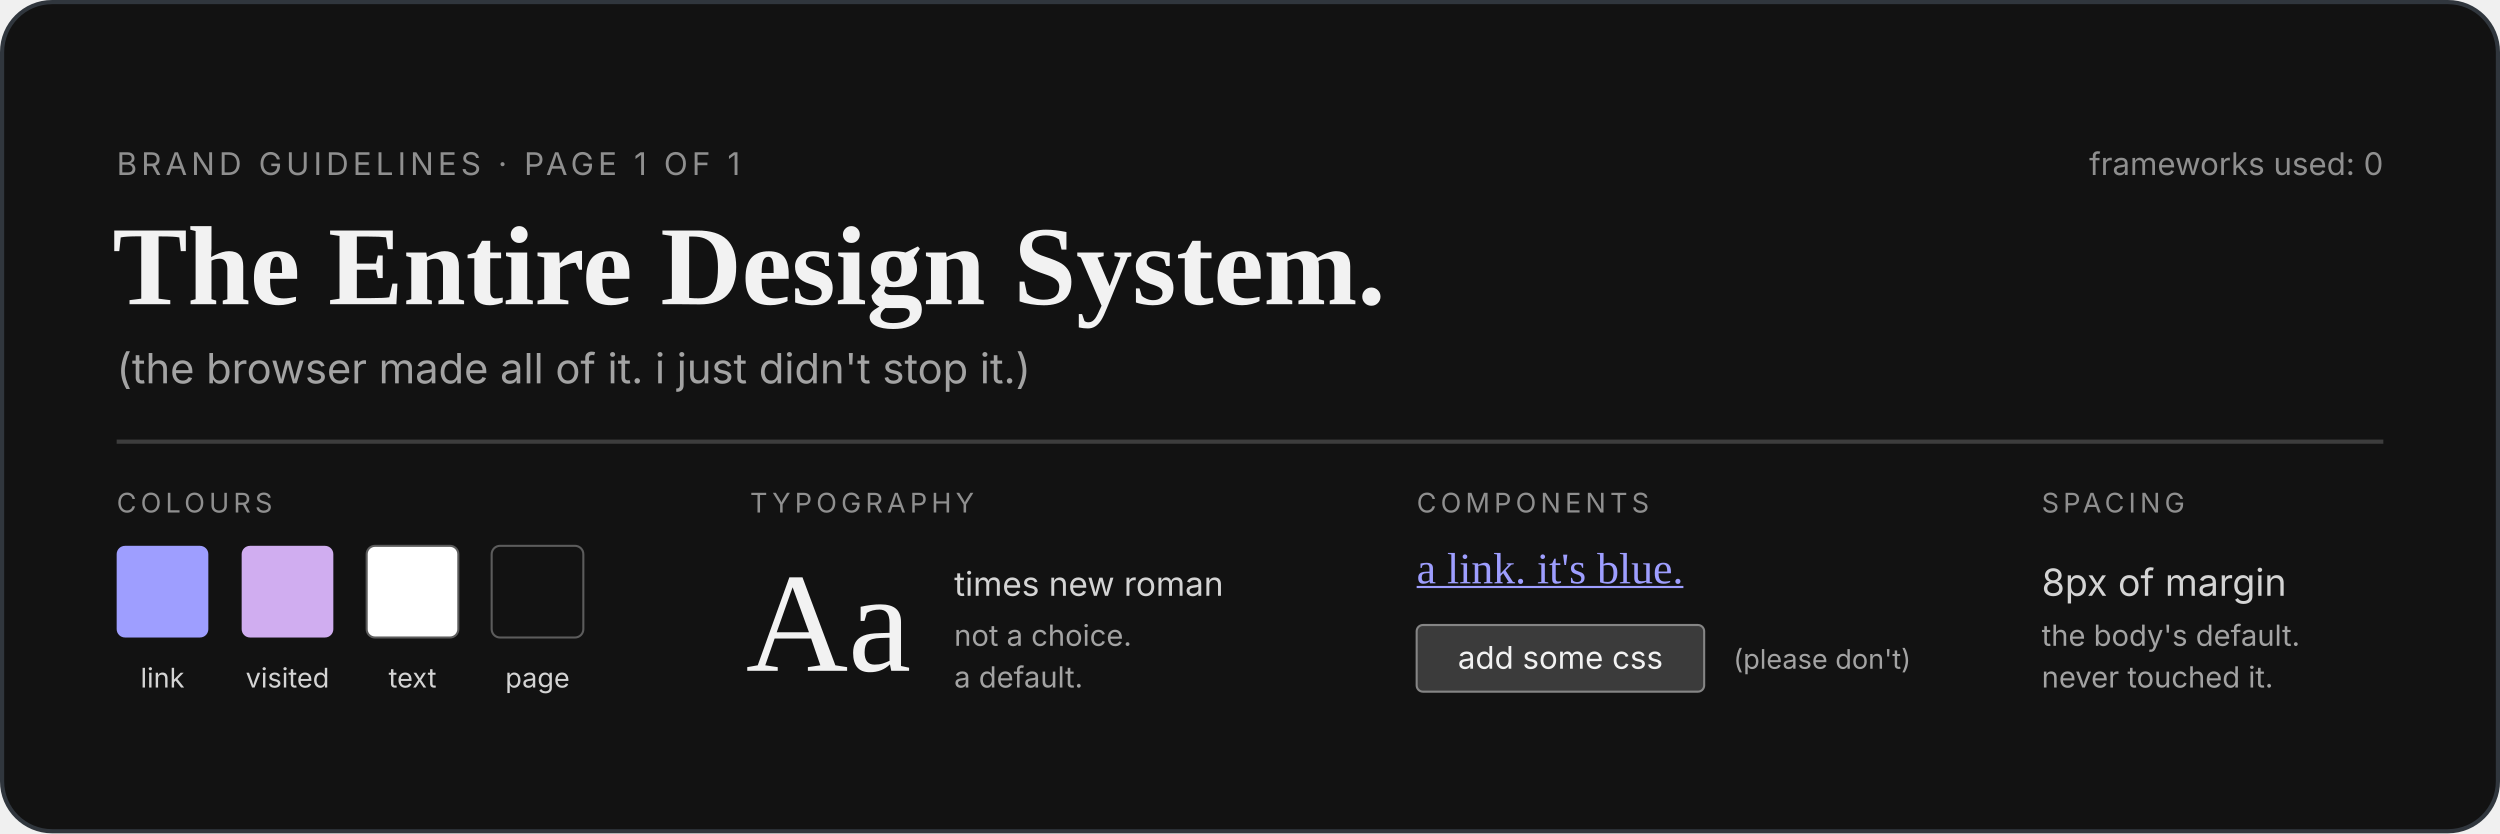
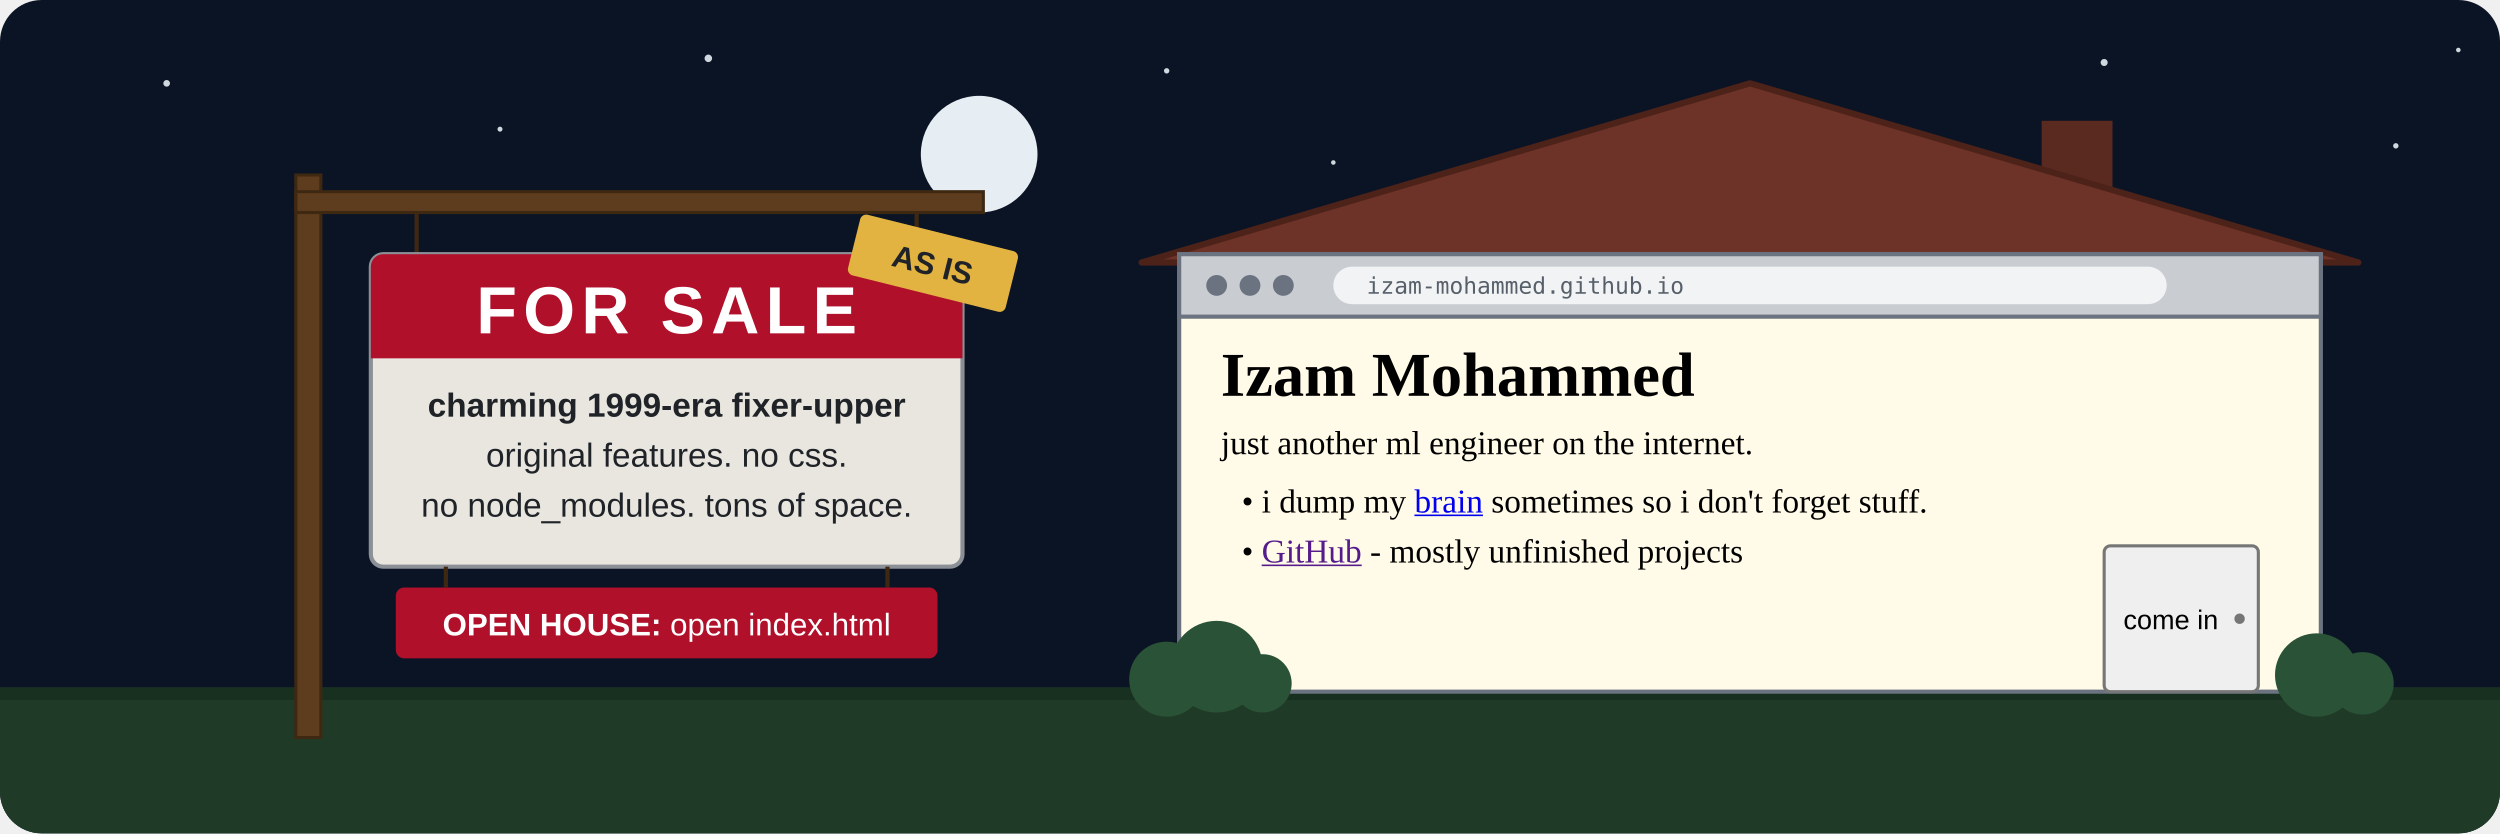
<svg xmlns="http://www.w3.org/2000/svg" viewBox="0 0 1200 400" width="1200" height="400" role="img" aria-labelledby="t d">
-   <rect x="1" y="1" width="1198" height="398" rx="24" fill="#121212" stroke="#30363d" stroke-width="2" />
-   <g font-family="system-ui, -apple-system, 'Segoe UI', sans-serif">
-     <text x="56" y="84" font-size="15" letter-spacing="2" fill="#8f8f8f">BRAND GUIDELINES · PAGE 1 OF 1</text>
-     <text x="1144" y="84" font-size="15" text-anchor="end" fill="#8f8f8f">frameworks used: 0</text>
-     <text x="54" y="146" font-family="'Times New Roman', Times, serif" font-size="54" font-weight="700" fill="#f2f2f2">The Entire Design System.</text>
-     <text x="56" y="184" font-size="20" fill="#a3a3a3">(the browser made all of it. i just didn't stop it.)</text>
-     <line x1="56" y1="212" x2="1144" y2="212" stroke="#3d3d3d" stroke-width="2" />
-     <text x="56" y="246" font-size="13" letter-spacing="2" fill="#8f8f8f">COLOURS</text>
-     <rect x="56" y="262" width="44" height="44" rx="4" fill="#9e9eff" />
-     <rect x="116" y="262" width="44" height="44" rx="4" fill="#d0adf0" />
-     <rect x="176" y="262" width="44" height="44" rx="4" fill="#ffffff" stroke="#5c5c5c" />
-     <rect x="236" y="262" width="44" height="44" rx="4" fill="#121212" stroke="#5c5c5c" />
-     <g font-size="13" text-anchor="middle" fill="#d4d4d4">
-       <text x="78" y="330">link</text>
-       <text x="138" y="330">visited</text>
-       <text x="198" y="330">text</text>
-       <text x="258" y="330">page</text>
+   <defs>
+     <clipPath id="frame">
+       <rect width="1200" height="400" rx="20" />
+     </clipPath>
+   </defs>
+   <g clip-path="url(#frame)">
+     <rect width="1200" height="400" fill="#0b1424" />
+     <circle cx="470" cy="74" r="28" fill="#e6edf3" />
+     <g fill="#ffffff" fill-opacity="0">
+       <path d="M290 70 a18 18 0 0 1 30 -12 a24 24 0 0 1 44 6 a16 16 0 0 1 4 30 h-74 a12 12 0 0 1 -4 -24z" />
+       <path d="M1110 54 a14 14 0 0 1 24 -9 a19 19 0 0 1 34 5 a12 12 0 0 1 3 23 h-58 a10 10 0 0 1 -3 -19z" />
    </g>
-     <text x="360" y="246" font-size="13" letter-spacing="2" fill="#8f8f8f">TYPOGRAPHY</text>
-     <text x="358" y="322" font-family="'Times New Roman', Times, serif" font-size="68" fill="#f2f2f2">Aa</text>
-     <text x="458" y="286" font-size="16" fill="#d4d4d4">times new roman</text>
-     <text x="458" y="310" font-size="14" fill="#a3a3a3">not a choice.</text>
-     <text x="458" y="330" font-size="14" fill="#a3a3a3">a default.</text>
-     <text x="680" y="246" font-size="13" letter-spacing="2" fill="#8f8f8f">COMPONENTS</text>
-     <text x="680" y="280" font-family="'Times New Roman', Times, serif" font-size="21" text-decoration="underline" fill="#9e9eff">a link. it's blue.</text>
-     <rect x="680" y="300" width="138" height="32" rx="3" fill="#3b3b3b" stroke="#858585" />
-     <text x="749" y="321" font-size="15" text-anchor="middle" fill="#f2f2f2">add some css</text>
-     <text x="832" y="321" font-size="13" fill="#a3a3a3">(please don't)</text>
-     <text x="980" y="246" font-size="13" letter-spacing="2" fill="#8f8f8f">SPACING</text>
-     <text x="980" y="286" font-size="18" fill="#d4d4d4">8px of margin</text>
-     <text x="980" y="310" font-size="14" fill="#a3a3a3">the body's default.</text>
-     <text x="980" y="330" font-size="14" fill="#a3a3a3">never touched it.</text>
+     <g fill="#e6edf3" fill-opacity="0.9">
+       <circle cx="80" cy="40" r="1.6" />
+       <circle cx="240" cy="62" r="1.2" />
+       <circle cx="340" cy="28" r="1.8" />
+       <circle cx="560" cy="34" r="1.3" />
+       <circle cx="640" cy="78" r="1.1" />
+       <circle cx="1010" cy="30" r="1.7" />
+       <circle cx="1150" cy="70" r="1.3" />
+       <circle cx="1180" cy="24" r="1.1" />
+       <circle cx="420" cy="120" r="1.2" />
+     </g>
+     <rect y="330" width="1200" height="70" fill="#1f3b27" />
+     <rect y="330" width="1200" height="6" fill="#183020" />
+     <rect x="980" y="58" width="34" height="60" fill="#5a2a21" />
+     <polygon points="548,126 840,40 1132,126" fill="#6e3328" stroke="#4d2219" stroke-width="3" stroke-linejoin="round" />
+     <rect x="566" y="122" width="548" height="210" fill="#fffbe8" stroke="#6b7280" stroke-width="2" />
+     <rect x="566" y="122" width="548" height="30" fill="#c9ccd1" stroke="#6b7280" stroke-width="2" />
+     <g fill="#6b7280">
+       <circle cx="584" cy="137" r="5" />
+       <circle cx="600" cy="137" r="5" />
+       <circle cx="616" cy="137" r="5" />
+     </g>
+     <rect x="640" y="128" width="400" height="18" rx="9" fill="#f2f3f5" />
+     <text x="656" y="141" font-family="ui-monospace, SFMono-Regular, Menlo, Consolas, monospace" font-size="11" fill="#57606a">izam-mohammed.github.io</text>
+     <g font-family="'Times New Roman', Times, serif" fill="#000000">
+       <text x="586" y="190" font-size="30" font-weight="700">Izam Mohammed</text>
+       <text x="586" y="218" font-size="16">just another ml engineer on the internet.</text>
+       <text x="596" y="246" font-size="16">• i dump my <tspan fill="#0000ee" text-decoration="underline">brain</tspan> sometimes so i don't forget stuff.</text>
+       <text x="596" y="270" font-size="16">• <tspan fill="#551a8b" text-decoration="underline">GitHub</tspan> - mostly unfinished projects</text>
+     </g>
+     <rect x="1010" y="262" width="74" height="70" rx="3" fill="#efefef" stroke="#767676" stroke-width="1.5" />
+     <text x="1042" y="302" text-anchor="middle" font-family="Arial, Helvetica, sans-serif" font-size="13" fill="#000000">come in</text>
+     <circle cx="1075" cy="297" r="2.5" fill="#767676" />
+     <g fill="#2a5236">
+       <circle cx="560" cy="326" r="18" />
+       <circle cx="584" cy="320" r="22" />
+       <circle cx="606" cy="328" r="14" />
+       <circle cx="1112" cy="324" r="20" />
+       <circle cx="1134" cy="328" r="15" />
+     </g>
+     <rect x="142" y="84" width="12" height="270" fill="#5e3d1e" stroke="#3f2812" stroke-width="1.5" />
+     <rect x="142" y="92" width="330" height="10" fill="#5e3d1e" stroke="#3f2812" stroke-width="1.5" />
+     <g stroke="#3f2812" stroke-width="2">
+       <line x1="200" y1="102" x2="200" y2="122" />
+       <line x1="440" y1="102" x2="440" y2="122" />
+     </g>
+     <rect x="178" y="122" width="284" height="150" rx="6" fill="#e9e6df" stroke="#8b8f96" stroke-width="2" />
+     <path d="M178 128 a6 6 0 0 1 6 -6 h272 a6 6 0 0 1 6 6 v44 h-284z" fill="#b0102a" />
+     <text x="320" y="160" text-anchor="middle" font-family="'Arial Black', 'Helvetica Neue', Arial, sans-serif" font-weight="900" font-size="32" letter-spacing="3" fill="#ffffff">FOR SALE</text>
+     <g font-family="'Helvetica Neue', Arial, sans-serif" font-size="16" fill="#1f2328" text-anchor="middle">
+       <text x="320" y="200" font-weight="700">charming 1999-era fixer-upper</text>
+       <text x="320" y="224">original features. no css.</text>
+       <text x="320" y="248">no node_modules. tons of space.</text>
+     </g>
+     <g transform="rotate(14 450 130)">
+       <rect x="408" y="112" width="78" height="30" rx="3" fill="#e3b341" />
+       <text x="447" y="133" text-anchor="middle" font-family="'Arial Black', 'Helvetica Neue', Arial, sans-serif" font-weight="900" font-size="15" fill="#1f2328">AS IS</text>
+     </g>
+     <g stroke="#3f2812" stroke-width="2">
+       <line x1="214" y1="272" x2="214" y2="282" />
+       <line x1="426" y1="272" x2="426" y2="282" />
+     </g>
+     <rect x="190" y="282" width="260" height="34" rx="4" fill="#b0102a" />
+     <text x="320" y="305" text-anchor="middle" font-family="'Helvetica Neue', Arial, sans-serif" font-size="15" fill="#ffffff">
+       <tspan font-weight="800">OPEN HOUSE:</tspan> open index.html</text>
  </g>
</svg>
